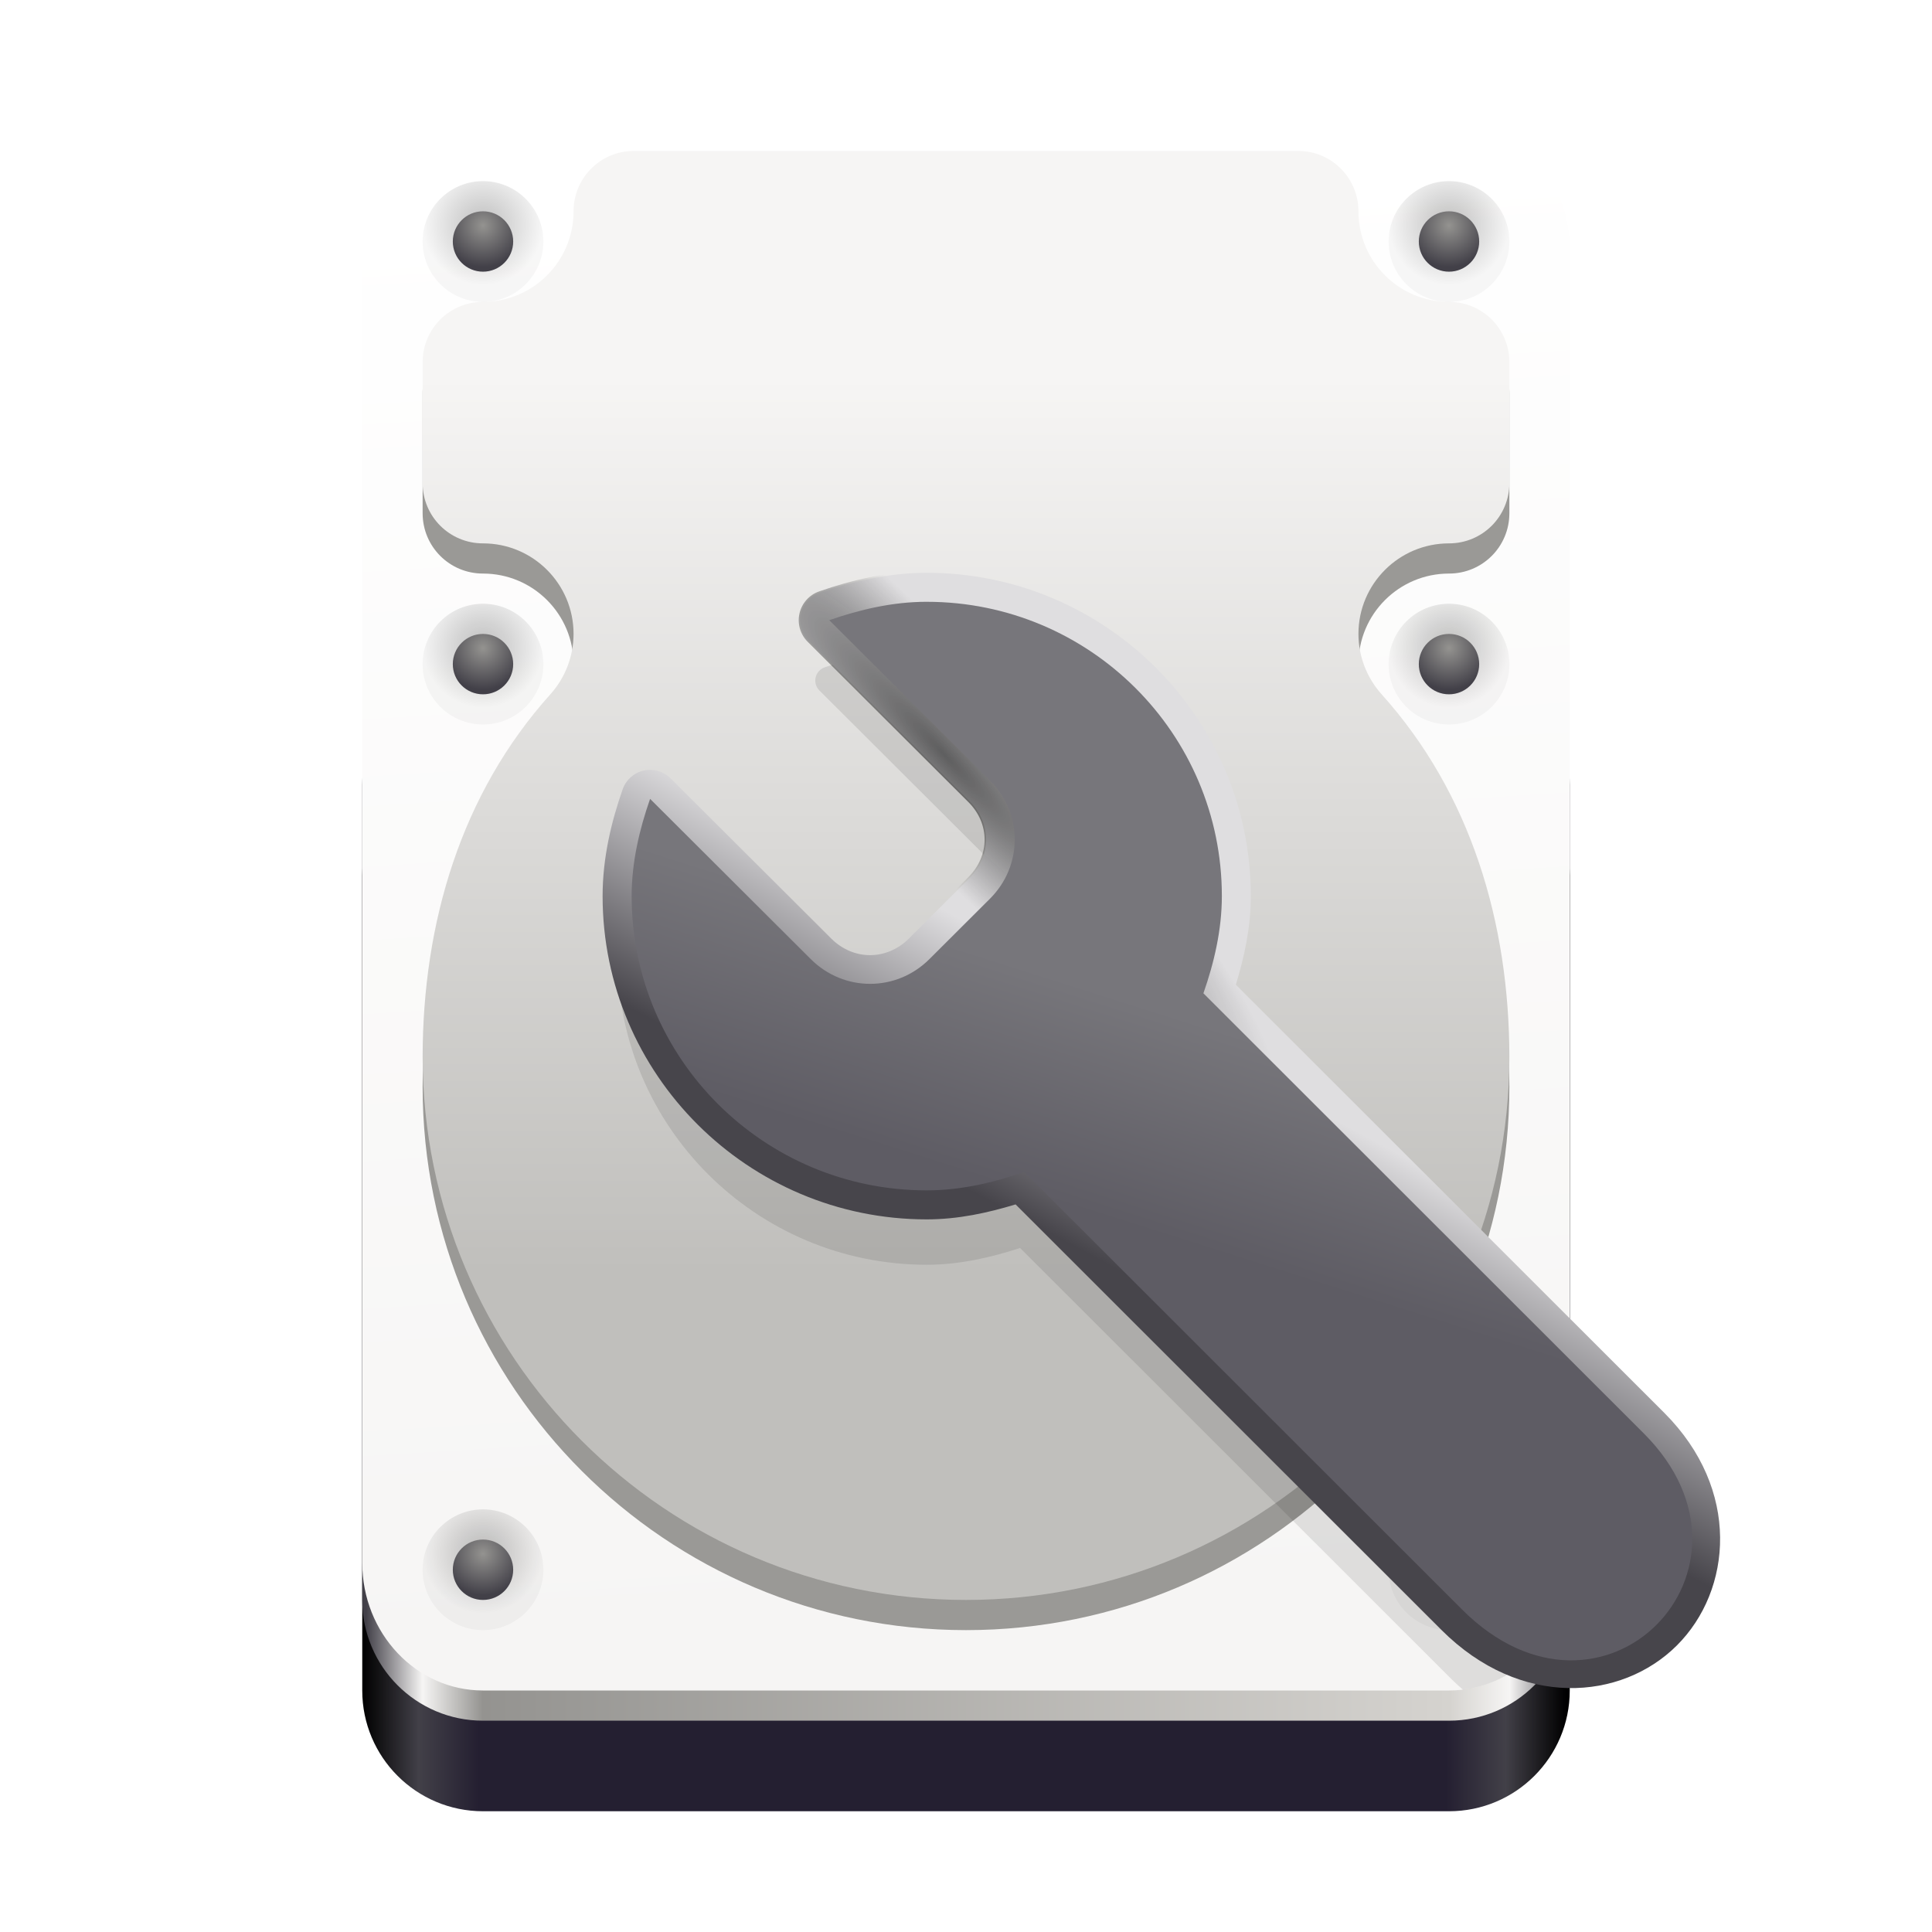
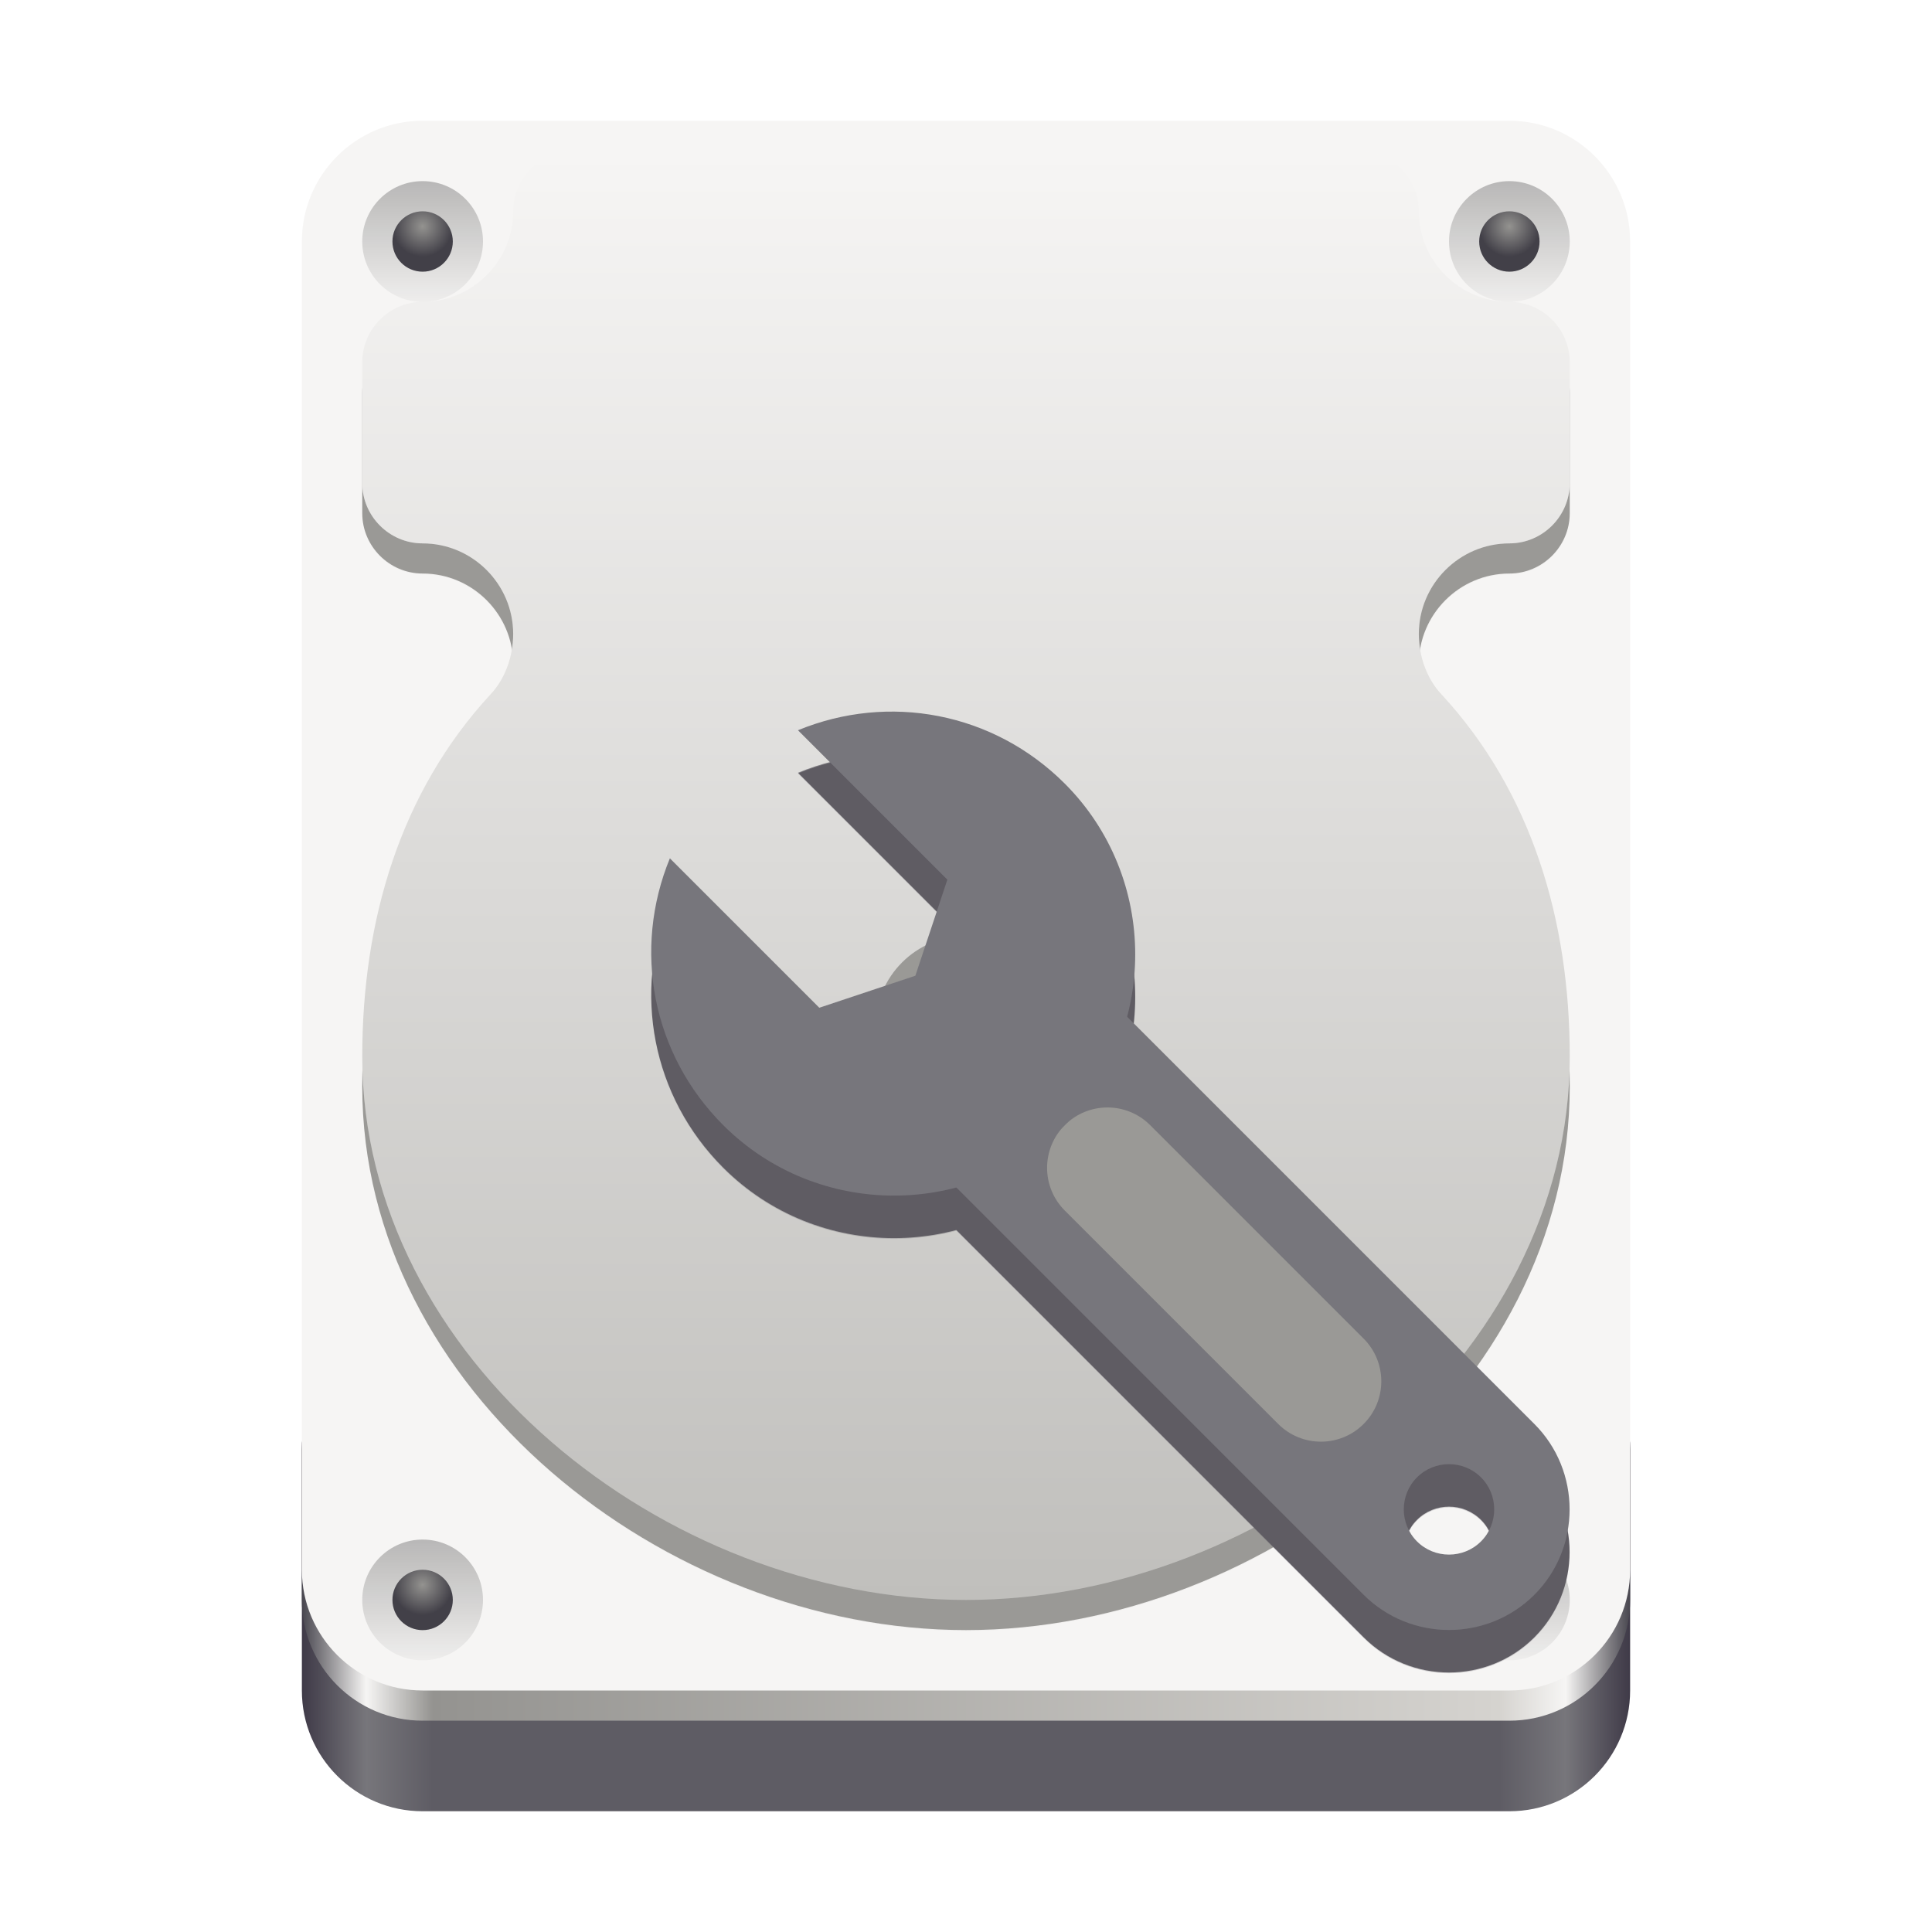
- <svg xmlns="http://www.w3.org/2000/svg" xmlns:xlink="http://www.w3.org/1999/xlink" enable-background="new" height="128" viewBox="0 0 128 128" width="128">
-   <linearGradient x1="280" x2="280" y1="172" y2="20">
-     <stop offset="0" stop-color="#babdb6" />
-     <stop offset="1" stop-color="#babdb6" stop-opacity="0" />
-   </linearGradient>
-   <linearGradient id="a" gradientUnits="userSpaceOnUse" x1="75.406" x2="79.728" y1="253.442" y2="239.809">
-     <stop offset="0" stop-color="#5e5c64" />
-     <stop offset="1" stop-color="#77767b" />
-   </linearGradient>
-   <linearGradient id="b" gradientUnits="userSpaceOnUse" x1="62.25" x2="62.25" y1="256.25" y2="196.961">
-     <stop offset="0" stop-color="#c0bfbc" />
-     <stop offset="1" stop-color="#f6f5f4" />
-   </linearGradient>
-   <linearGradient id="c" gradientUnits="userSpaceOnUse" x1="86.75" x2="80.75" y1="279.25" y2="182">
-     <stop offset="0" stop-color="#f6f5f4" />
-     <stop offset="1" stop-color="#ffffff" />
-   </linearGradient>
-   <linearGradient id="d" gradientTransform="matrix(0.25 0 0 0.2430556 -20.00001 91.56432)" gradientUnits="userSpaceOnUse" x1="177" x2="496" y1="619.964" y2="619.964">
-     <stop offset="0" stop-color="#424048" />
-     <stop offset="0.047" stop-color="#f6f5f4" />
-     <stop offset="0.097" stop-color="#949390" />
-     <stop offset="0.9" stop-color="#d5d3cf" />
-     <stop offset="0.95" stop-color="#f6f5f4" />
-     <stop offset="1" stop-color="#424048" />
-   </linearGradient>
-   <linearGradient id="e" gradientTransform="matrix(0.25 0 0 0.2430556 -20.00001 91.56432)" gradientUnits="userSpaceOnUse" x1="176" x2="495" y1="799.964" y2="799.964">
-     <stop offset="0" />
-     <stop offset="0.047" stop-color="#424048" />
-     <stop offset="0.097" stop-color="#241f31" />
-     <stop offset="0.9" stop-color="#241f31" />
-     <stop offset="0.95" stop-color="#424048" />
-     <stop offset="1" />
-   </linearGradient>
-   <radialGradient id="f" cx="128" cy="199.581" gradientUnits="userSpaceOnUse" r="16">
-     <stop offset="0" stop-opacity="0.251" />
-     <stop offset="1" stop-opacity="0.031" />
-   </radialGradient>
-   <radialGradient id="g" cx="128" cy="199.757" gradientUnits="userSpaceOnUse" r="11.005">
-     <stop offset="0" stop-color="#949390" />
-     <stop offset="1" stop-color="#424048" />
-   </radialGradient>
-   <linearGradient id="h" gradientUnits="userSpaceOnUse" x1="74.664" x2="82.024" y1="256.448" y2="242.724">
-     <stop offset="0" stop-color="#47454b" />
-     <stop offset="1" stop-color="#dfdee0" />
-   </linearGradient>
-   <radialGradient id="i" cx="62.562" cy="221.951" gradientTransform="matrix(0.5982633 0.6351501 -0.1152322 0.10854 50.70949 158.173)" gradientUnits="userSpaceOnUse" r="36.044">
-     <stop offset="0" stop-color="#010101" />
-     <stop offset="1" stop-color="#010101" stop-opacity="0" />
-   </radialGradient>
-   <g transform="matrix(1 0 0 1 0 -172)">
-     <circle cx="32.5" cy="172" fill="#ac1d2e" opacity="0.05" r="0" />
-     <rect fill="url(#e)" height="70" rx="8" width="80" x="24" y="222" />
-     <rect fill="url(#d)" height="70" rx="8" width="80" x="24" y="216" />
-     <rect fill="url(#c)" height="104" rx="8" ry="8.457" width="80" x="24" y="180" />
-     <g id="j" enable-background="new" transform="matrix(0.25 0 0 0.25 -0.00001 225)">
-       <circle cx="128" cy="204" fill="url(#f)" r="16" />
-       <circle cx="128" cy="204" fill="url(#g)" r="8" />
-     </g>
-     <path d="m 42 184 c -2.216 0 -4 1.784 -4 4 c 0 3.314 -2.686 6 -6 6 c -2.216 0 -4 1.784 -4 4 v 8 c 0 2.216 1.784 4 4 4 c 3.314 0 6 2.686 6 6 c -0.003 1.477 -0.55 2.901 -1.538 4 c -5.922 6.593 -8.448 15.138 -8.462 24 c 0 19.882 16.118 36 36 36 s 36 -16.118 36 -36 c -0.016 -8.863 -2.539 -17.408 -8.463 -24 c -0.987 -1.099 -1.534 -2.523 -1.537 -4 c 0 -3.314 2.686 -6 6 -6 c 2.216 0 4 -1.784 4 -4 v -8 c 0 -2.216 -1.784 -4 -4 -4 c -3.314 0 -6 -2.686 -6 -6 c 0 -2.216 -1.784 -4 -4 -4 z m 22 56 a 6 6 0 0 1 6 6 a 6 6 0 0 1 -6 6 a 6 6 0 0 1 -6 -6 a 6 6 0 0 1 6 -6 z" fill="#9a9996" paint-order="normal" />
-     <path d="m 42 182 c -2.216 0 -4 1.784 -4 4 c 0 3.314 -2.686 6 -6 6 c -2.216 0 -4 1.784 -4 4 v 8 c 0 2.216 1.784 4 4 4 c 3.314 0 6 2.686 6 6 c -0.003 1.477 -0.55 2.901 -1.538 4 c -5.922 6.593 -8.448 15.138 -8.462 24 c 0 19.882 16.118 36 36 36 s 36 -16.118 36 -36 c -0.016 -8.863 -2.539 -17.408 -8.463 -24 c -0.987 -1.099 -1.534 -2.523 -1.537 -4 c 0 -3.314 2.686 -6 6 -6 c 2.216 0 4 -1.784 4 -4 v -8 c 0 -2.216 -1.784 -4 -4 -4 c -3.314 0 -6 -2.686 -6 -6 c 0 -2.216 -1.784 -4 -4 -4 z m 22 56 a 6 6 0 0 1 6 6 a 6 6 0 0 1 -6 6 a 6 6 0 0 1 -6 -6 a 6 6 0 0 1 6 -6 z" fill="url(#b)" paint-order="normal" />
-     <use height="100%" transform="matrix(1 0 0 1 64 0)" width="100%" xlink:href="#j" />
-     <path d="m 61.398 214.943 c -2.398 0 -4.683 0.549 -6.762 1.271 a 0.927 0.927 0 0 0 -0.35 1.531 l 10.646 10.619 c 1.841 1.835 1.841 4.684 0 6.52 l -4.014 4.004 c -1.84 1.835 -4.707 1.835 -6.547 0 l -10.648 -10.619 a 0.927 0.927 0 0 0 -1.529 0.35 c -0.725 2.073 -1.275 4.356 -1.275 6.748 c 0 11.27 9.181 20.426 20.479 20.426 c 2.185 0 4.258 -0.484 6.186 -1.111 l 28.621 28.605 c 0.235 0.235 0.474 0.444 0.713 0.654 c 3.996 -0.479 7.082 -4.042 7.082 -8.398 v -10.789 l -23.234 -23.219 c 0.629 -1.922 1.111 -3.989 1.111 -6.168 c 0 -11.27 -9.181 -20.424 -20.479 -20.424 z" opacity="0.1" text-indent="0" text-align="start" text-decoration-line="none" text-transform="none" />
-     <path d="m 61.398 209.949 c -2.55 0 -4.942 0.58 -7.088 1.326 a 1.922 1.922 0 0 0 -0.727 3.176 l 10.646 10.619 c 1.467 1.463 1.467 3.646 0 5.109 l -4.014 4.004 c -1.467 1.463 -3.674 1.463 -5.141 0 l -10.648 -10.619 a 1.922 1.922 0 0 0 -3.172 0.727 c -0.749 2.141 -1.33 4.53 -1.33 7.076 c 0 11.81 9.639 21.42 21.473 21.42 c 2.099 0 4.053 -0.437 5.889 -0.992 l 28.215 28.195 c 5.237 5.237 11.93 4.684 15.596 1.025 c 3.666 -3.659 4.249 -10.328 -0.832 -15.408 l -28.387 -28.367 c 0.556 -1.831 0.992 -3.78 0.992 -5.873 c 0 -11.81 -9.639 -21.418 -21.473 -21.418 z" fill="url(#h)" text-indent="0" text-align="start" text-decoration-line="none" text-transform="none" />
-     <use height="100%" transform="matrix(1 0 0 1 64 -60)" width="100%" xlink:href="#j" />
-     <use height="100%" transform="matrix(1 0 0 1 64 -88)" width="100%" xlink:href="#j" />
-     <use height="100%" transform="matrix(1 0 0 1 0 -88)" width="100%" xlink:href="#j" />
-     <use height="100%" transform="matrix(1 0 0 1 0 -60)" width="100%" xlink:href="#j" />
-     <path d="m 61.398 209.85 c -2.565 0 -4.969 0.582 -7.121 1.33 a 2.022 2.022 0 0 0 -0.764 3.342 l 10.646 10.619 c 1.43 1.426 1.43 3.543 0 4.969 l -4.014 4.004 c -1.429 1.425 -3.571 1.425 -5 0 l -10.648 -10.619 a 2.022 2.022 0 0 0 -3.336 0.764 c -0.751 2.148 -1.336 4.548 -1.336 7.109 c 0 11.864 9.685 21.52 21.572 21.52 c 2.09 0 4.034 -0.432 5.861 -0.98 l 28.172 28.154 c 5.267 5.267 12.036 4.723 15.738 1.027 s 4.278 -10.439 -0.834 -15.551 l -28.346 -28.326 c 0.549 -1.822 0.98 -3.76 0.98 -5.844 c 0 -11.864 -9.685 -21.518 -21.572 -21.518 z" fill="url(#i)" opacity="0.58" text-indent="0" text-align="start" text-decoration-line="none" text-transform="none" />
-     <path d="m 61.399 211.87 c -2.256 0 -4.442 0.518 -6.459 1.219 l 10.648 10.619 c 2.188 2.182 2.188 5.651 0 7.834 l -4.015 4.004 c -2.188 2.182 -5.667 2.182 -7.855 0 l -10.648 -10.619 c -0.703 2.011 -1.222 4.191 -1.222 6.441 c 0 10.768 8.753 19.497 19.551 19.497 c 2.256 0 4.442 -0.518 6.459 -1.219 l 29.003 28.985 c 9.322 9.322 21.008 -2.7 12.045 -11.663 l -29.177 -29.159 c 0.703 -2.011 1.222 -4.191 1.222 -6.441 c 0 -10.768 -8.753 -19.497 -19.551 -19.497 z" fill="url(#a)" text-indent="0" text-align="start" text-decoration-line="none" text-transform="none" />
+ <svg xmlns="http://www.w3.org/2000/svg" width="128" height="128" viewBox="0 0 128 128">
+   <defs>
+     <linearGradient id="grdnt1">
+       <stop offset="0" stop-color="#3D3846" />
+       <stop offset="5%" stop-color="#77767B" />
+       <stop offset="10%" stop-color="#5E5C64" />
+       <stop offset="90%" stop-color="#5E5C64" />
+       <stop offset="95%" stop-color="#77767B" />
+       <stop offset="1" stop-color="#3D3846" />
+     </linearGradient>
+     <linearGradient id="grdnt2">
+       <stop offset="0" stop-color="#424048" />
+       <stop offset="5%" stop-color="#F6F5F4" />
+       <stop offset="10%" stop-color="#949390" />
+       <stop offset="90%" stop-color="#D5D3CF" />
+       <stop offset="95%" stop-color="#F6F5F4" />
+       <stop offset="1" stop-color="#424048" />
+     </linearGradient>
+     <linearGradient id="grdnt3" x1="0" y1="0" x2="0" y2="1">
+       <stop offset="0" stop-color="#F6F5F4" />
+       <stop offset="1" stop-color="#C0BFBC" />
+     </linearGradient>
+     <linearGradient id="hole" x1="0" y1="0" x2="0" y2="1">
+       <stop offset="0" stop-color="#000000" stop-opacity="25%" />
+       <stop offset="1" stop-color="#000000" stop-opacity="3%" />
+     </linearGradient>
+     <radialGradient id="ball" cx="50%" cy="25%">
+       <stop offset="0" stop-color="#949390" />
+       <stop offset="1" stop-color="#424048" />
+     </radialGradient>
+     <filter id="under">
+       <feDropShadow dx="0" dy="2" flood-color="#9A9996" stdDeviation="0" />
+     </filter>
+     <filter id="tool">
+       <feDropShadow dx="-2" dy="2" flood-color="#5E5C64" stdDeviation="0" />
+     </filter>
+   </defs>
+   <rect width="88" height="32" rx="8" x="20" y="88" fill="url(#grdnt1)" />
+   <rect width="88" height="26" rx="8" x="20" y="88" fill="url(#grdnt2)" />
+   <rect width="88" height="104" rx="8" x="20" y="8" fill="#F6F5F4" />
+   <path d="M14 0C11.8 0 10 1.8 10 4C10 7.3 7.3 10 4 10C1.8 10 0 11.8 0 14C0 14 0 22 0 22C0 24.2 1.8 26 4 26C7.3 26 10 28.7 10 32C10 33.5 9.45 35 8.5 36C2.5 42.5 0 51 0 60C0 80 20 96 40 96C60 96 80 80 80 60C80 51 77.5 42.5 71.5 36C70.55 35 70 33.5 70 32C70 28.7 72.7 26 76 26C78.2 26 80 24.2 80 22L80 14C80 11.8 78.2 10 76 10C72.7 10 70 7.3 70 4C70 1.8 68.2 0 66 0ZM40 52C43.3 52 46 54.7 46 58C46 61.3 43.3 64 40 64C36.7 64 34 61.3 34 58C34 54.7 36.7 52 40 52Z" fill="url(#grdnt3)" filter="url(#under)" transform="translate(24 10)" />
+   <g fill="url(#hole)">
+     <circle r="4" cx="28" cy="106" />
+     <circle r="4" cx="100" cy="106" />
+     <circle r="4" cx="100" cy="16" />
+     <circle r="4" cx="28" cy="16" />
+   </g>
+   <g fill="url(#ball)">
+     <circle r="2" cx="28" cy="106" />
+     <circle r="2" cx="100" cy="106" />
+     <circle r="2" cx="100" cy="16" />
+     <circle r="2" cx="28" cy="16" />
+   </g>
+   <g fill="#77767B" transform="translate(80 33) rotate(315 16 67)" filter="url(#tool)">
+     <path d="M0 48C0 52.4 3.6 56 8 56C12.4 56 16 52.4 16 48L16 8C16 3.6 12.4 0 8 0C3.6 0 0 3.6 0 8ZM8 45C9.65 45 11 46.35 11 48C11 49.65 9.65 51 8 51C6.35 51 5 49.65 5 48C5 46.35 6.35 45 8 45Z" transform="translate(8 19)" />
+     <rect width="8" height="28" rx="4" x="12" y="31" fill="#9A9996" />
+     <path d="M10 14L16 17L22 14L22 0C28 2.5 32 8.3 32 15C32 23.8 24.8 31 16 31C7.2 31 0 23.8 0 15C0 8.3 4 2.5 10 0Z" />
  </g>
</svg>
